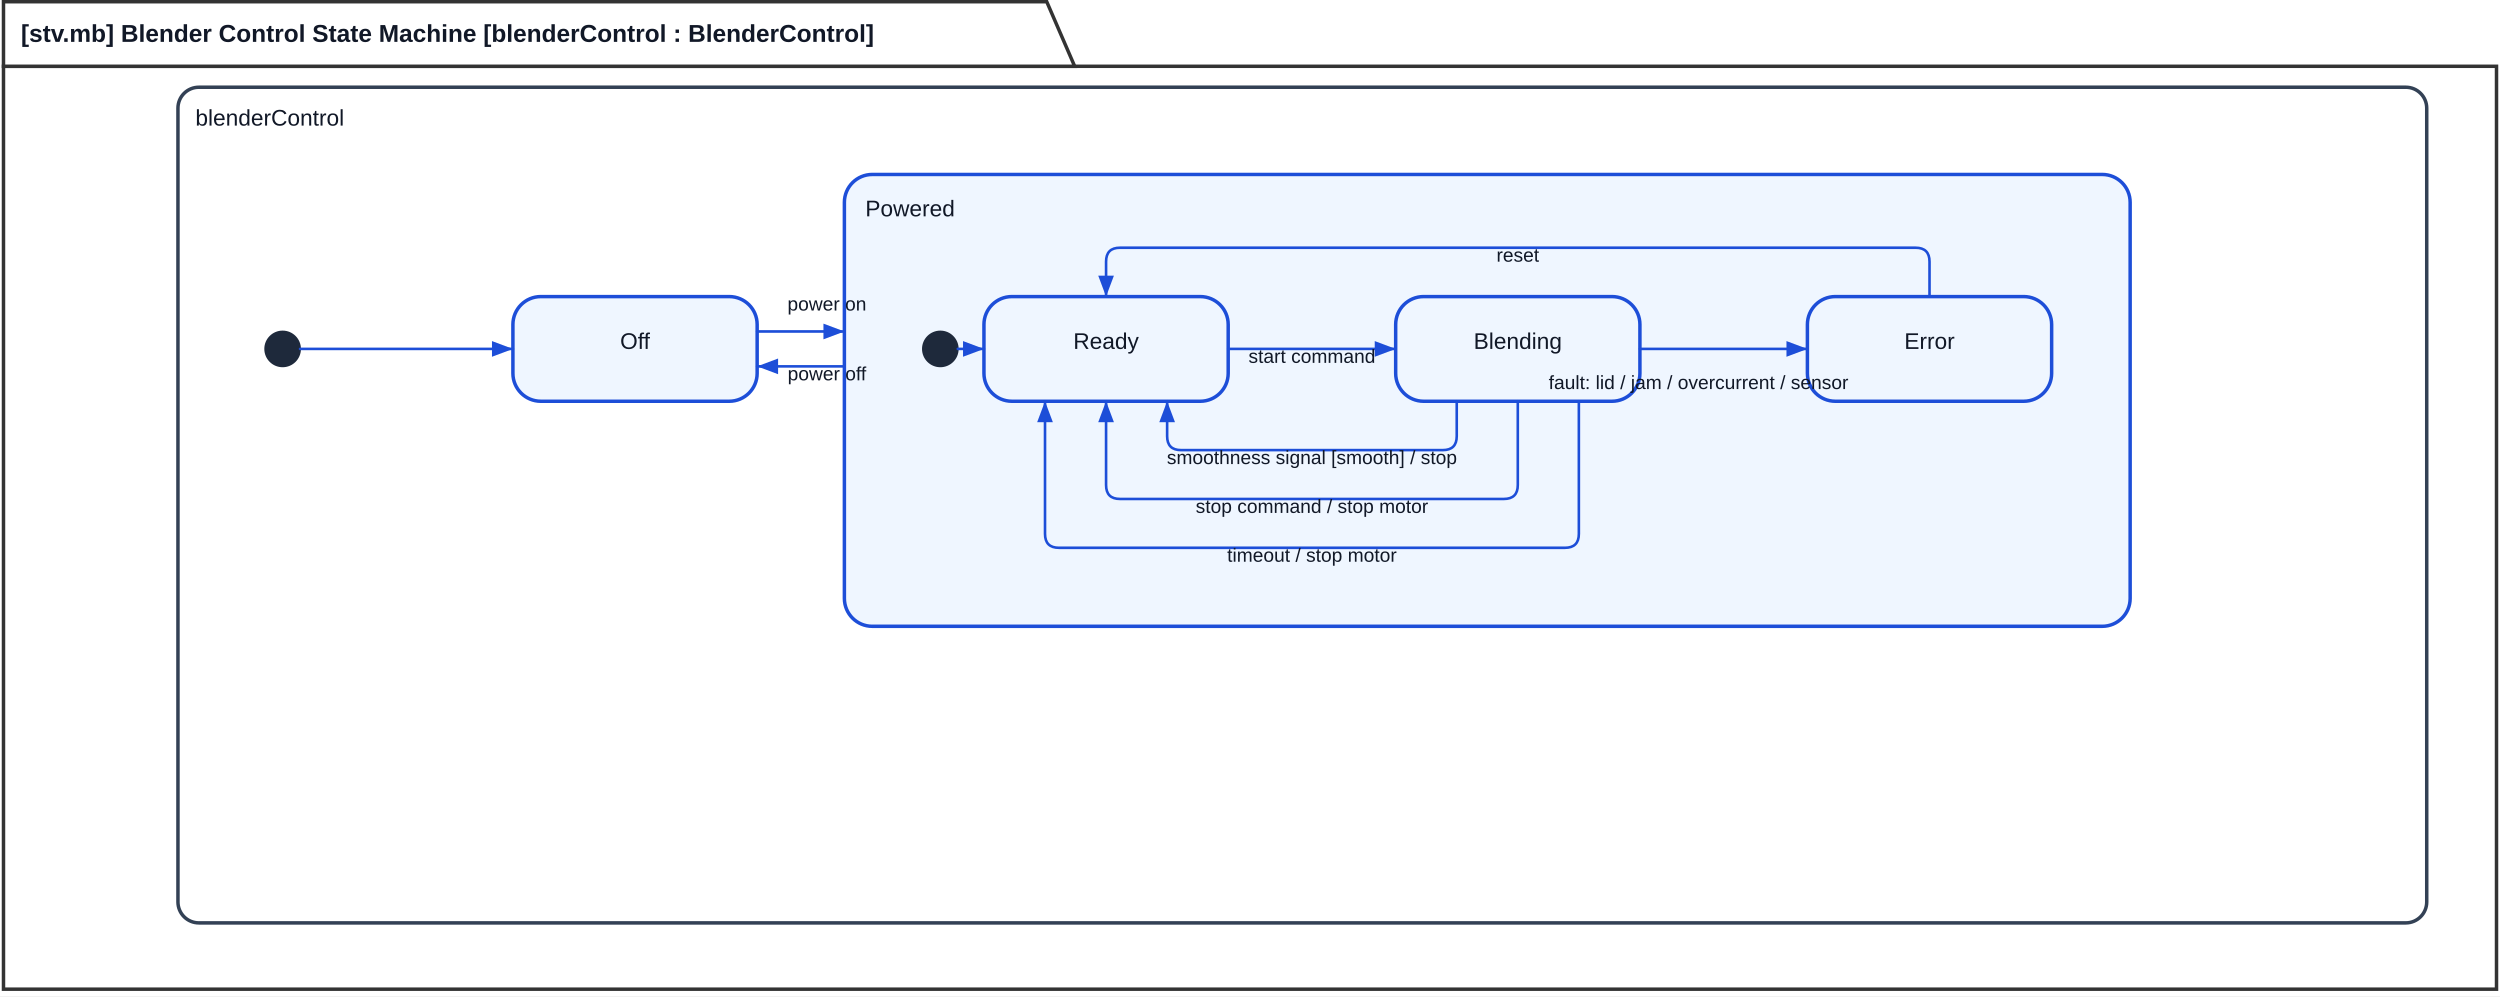
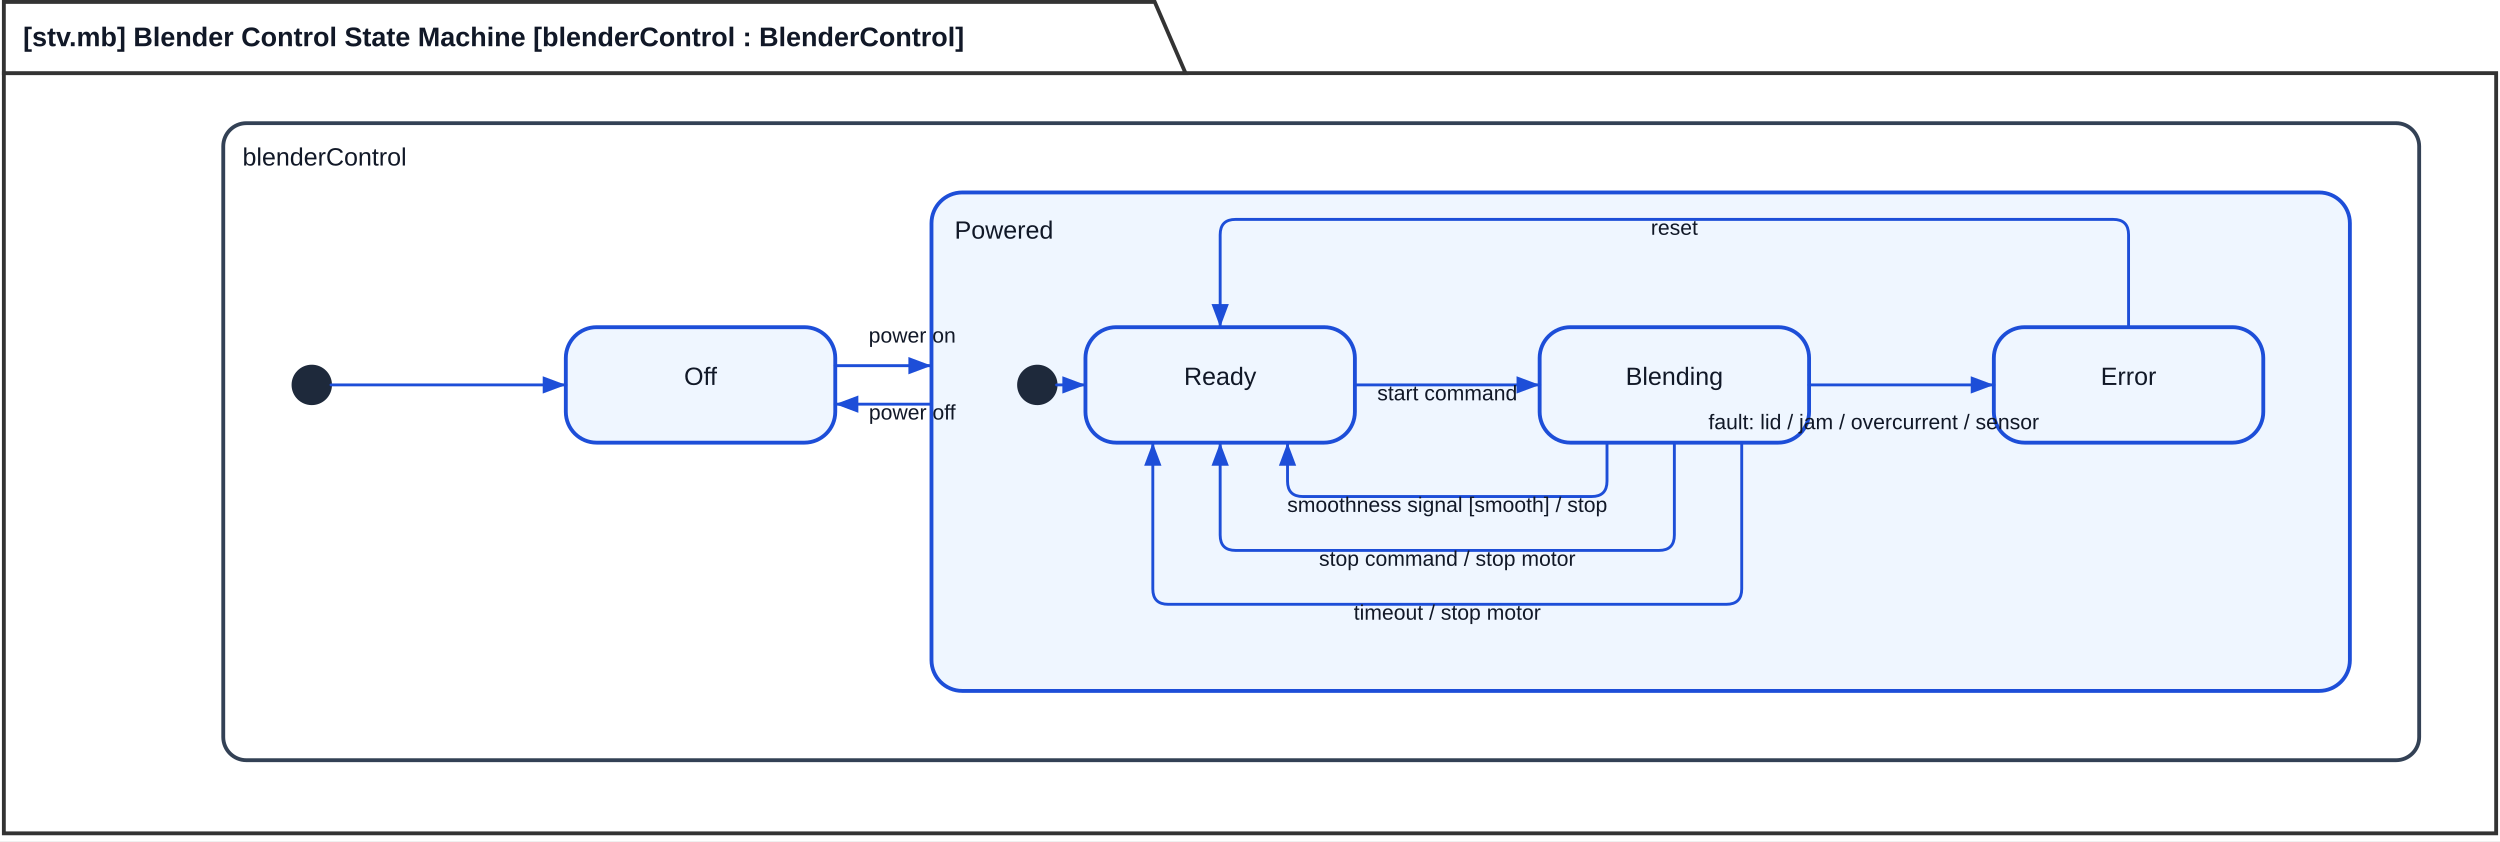
- <svg xmlns="http://www.w3.org/2000/svg" width="1433" height="571" viewBox="0 0 1433 571">
+ <svg xmlns="http://www.w3.org/2000/svg" width="1299" height="437" viewBox="0 0 1299 437">
  <defs>
    <style>text{font-family:Arial,Helvetica,sans-serif;fill:#111827}.label{font-size:13px}.small{font-size:11px}.header{font-size:14px;font-weight:600}</style>
    <marker id="arrow" markerWidth="8" markerHeight="6" refX="8" refY="3" orient="auto">
      <polygon points="0 0,8 3,0 6" fill="#1D4ED8" />
    </marker>
    <marker id="arrow-dark" markerWidth="8" markerHeight="6" refX="8" refY="3" orient="auto">
      <polygon points="0 0,8 3,0 6" fill="#334155" />
    </marker>
    <marker id="composition" markerWidth="12" markerHeight="12" refX="0" refY="6" orient="auto" markerUnits="strokeWidth">
      <polygon points="0 6,6 0,12 6,6 12" fill="#111827" stroke="#111827" />
    </marker>
  </defs>
-   <rect x="0" y="0" width="1433" height="571" fill="#FFFFFF" />
-   <rect x="2" y="38" width="1429" height="529" fill="none" stroke="#333333" stroke-width="2" />
+   <rect x="0" y="0" width="1299" height="437" fill="#FFFFFF" />
+   <rect x="2" y="38" width="1295" height="395" fill="none" stroke="#333333" stroke-width="2" />
  <path d="M 2 1 H 600 L 616 38 H 2 Z" fill="#FFFFFF" stroke="#333333" stroke-width="2" />
  <text class="header" x="12" y="24">[stv.mb] Blender Control State Machine [blenderControl : BlenderControl]</text>
-   <rect x="2" y="38" width="1429" height="531" fill="none" stroke="#333333" stroke-width="0" />
+   <rect x="2" y="38" width="1295" height="397" fill="none" stroke="#333333" stroke-width="0" />
  <g transform="translate(2,40)">
-     <rect id="boundary" x="100" y="10" width="1289" height="479" rx="12" fill="#FFFFFF" stroke="#334155" stroke-width="2" />
-     <text class="label" x="110" y="32">blenderControl</text>
+     <rect id="boundary" x="114" y="24" width="1141" height="331" rx="12" fill="#FFFFFF" stroke="#334155" stroke-width="2" />
+     <text class="label" x="124" y="46">blenderControl</text>
    <rect id="powered" x="482" y="60" width="737" height="259" rx="16" fill="#EFF6FF" stroke="#1D4ED8" stroke-width="2" />
    <text class="label" x="494" y="84">Powered</text>
    <circle id="initial" cx="160" cy="160" r="10" fill="#1E293B" stroke="#1E293B" stroke-width="1" />
    <rect id="off" x="292" y="130" width="140" height="60" rx="16" fill="#EFF6FF" stroke="#1D4ED8" stroke-width="2" />
    <text class="label" text-anchor="middle" x="362" y="160">Off</text>
    <circle id="poweredInitial" cx="537" cy="160" r="10" fill="#1E293B" stroke="#1E293B" stroke-width="1" />
    <rect id="ready" x="562" y="130" width="140" height="60" rx="16" fill="#EFF6FF" stroke="#1D4ED8" stroke-width="2" />
    <text class="label" text-anchor="middle" x="632" y="160">Ready</text>
    <rect id="blending" x="798" y="130" width="140" height="60" rx="16" fill="#EFF6FF" stroke="#1D4ED8" stroke-width="2" />
    <text class="label" text-anchor="middle" x="868" y="160">Blending</text>
    <rect id="error" x="1034" y="130" width="140" height="60" rx="16" fill="#EFF6FF" stroke="#1D4ED8" stroke-width="2" />
    <text class="label" text-anchor="middle" x="1104" y="160">Error</text>
    <path d="M 170,160 L 292,160" fill="none" stroke="#1D4ED8" stroke-width="1.5" stroke-linejoin="round" stroke-linecap="round" marker-end="url(#arrow)" />
    <path d="M 547,160 L 562,160" fill="none" stroke="#1D4ED8" stroke-width="1.5" stroke-linejoin="round" stroke-linecap="round" marker-end="url(#arrow)" />
    <path d="M 702,160 L 798,160" fill="none" stroke="#1D4ED8" stroke-width="1.5" stroke-linejoin="round" stroke-linecap="round" marker-end="url(#arrow)" />
    <path d="M 938,160 L 1034,160" fill="none" stroke="#1D4ED8" stroke-width="1.5" stroke-linejoin="round" stroke-linecap="round" marker-end="url(#arrow)" />
    <path d="M 432,149.998 L 482,150.002" fill="none" stroke="#1D4ED8" stroke-width="1.5" stroke-linejoin="round" stroke-linecap="round" marker-end="url(#arrow)" />
    <path d="M 482,169.997 L 432,170.002" fill="none" stroke="#1D4ED8" stroke-width="1.5" stroke-linejoin="round" stroke-linecap="round" marker-end="url(#arrow)" />
    <path d="M 833,190 L 833,210 Q 833,218 825,218 L 675,218 Q 667,218 667,210 L 667,190" fill="none" stroke="#1D4ED8" stroke-width="1.5" stroke-linejoin="round" stroke-linecap="round" marker-end="url(#arrow)" />
    <path d="M 868,190 L 868,238 Q 868,246 860,246 L 640,246 Q 632,246 632,238 L 632,190" fill="none" stroke="#1D4ED8" stroke-width="1.5" stroke-linejoin="round" stroke-linecap="round" marker-end="url(#arrow)" />
    <path d="M 903,190 L 903,266 Q 903,274 895,274 L 605,274 Q 597,274 597,266 L 597,190" fill="none" stroke="#1D4ED8" stroke-width="1.5" stroke-linejoin="round" stroke-linecap="round" marker-end="url(#arrow)" />
-     <path d="M 1104,130 L 1104,110 Q 1104,102 1096,102 L 640,102 Q 632,102 632,110 L 632,130" fill="none" stroke="#1D4ED8" stroke-width="1.5" stroke-linejoin="round" stroke-linecap="round" marker-end="url(#arrow)" />
+     <path d="M 1104,130 L 1104,82 Q 1104,74 1096,74 L 640,74 Q 632,74 632,82 L 632,130" fill="none" stroke="#1D4ED8" stroke-width="1.5" stroke-linejoin="round" stroke-linecap="round" marker-end="url(#arrow)" />
    <text class="small" text-anchor="middle" x="750" y="168">start command</text>
    <text class="small" text-anchor="middle" x="971.6" y="183">fault: lid / jam / overcurrent / sensor</text>
    <text class="small" text-anchor="middle" x="472" y="138.002">power on</text>
    <text class="small" text-anchor="middle" x="472" y="177.998">power off</text>
    <text class="small" text-anchor="middle" x="750" y="226">smoothness signal [smooth] / stop</text>
    <text class="small" text-anchor="middle" x="750" y="254">stop command / stop motor</text>
    <text class="small" text-anchor="middle" x="750" y="282">timeout / stop motor</text>
-     <text class="small" text-anchor="middle" x="868" y="110">reset</text>
+     <text class="small" text-anchor="middle" x="868" y="82">reset</text>
  </g>
</svg>
